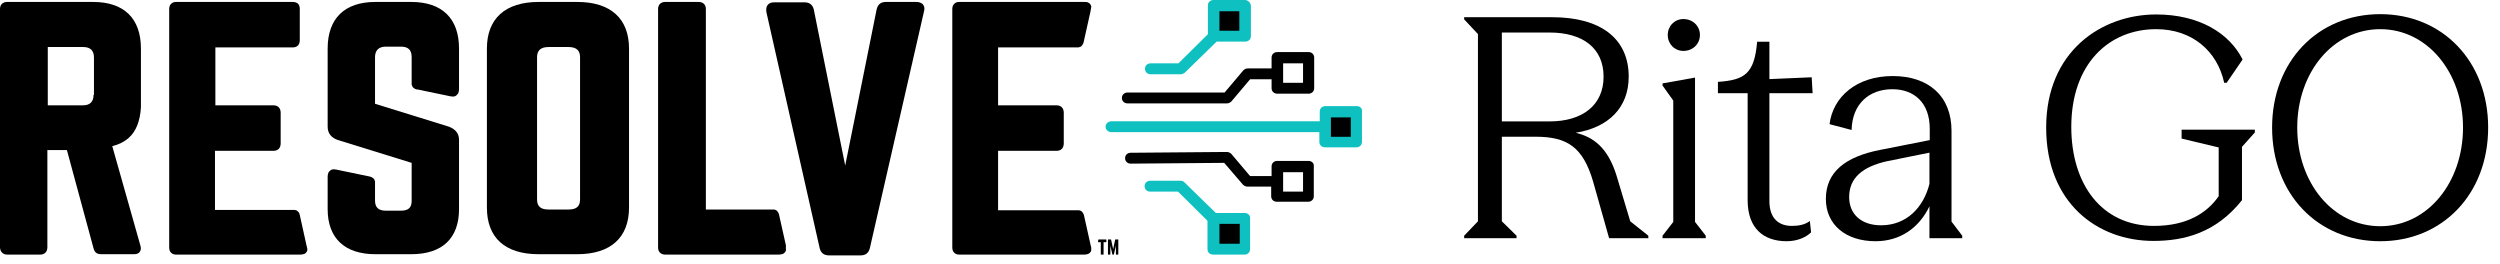
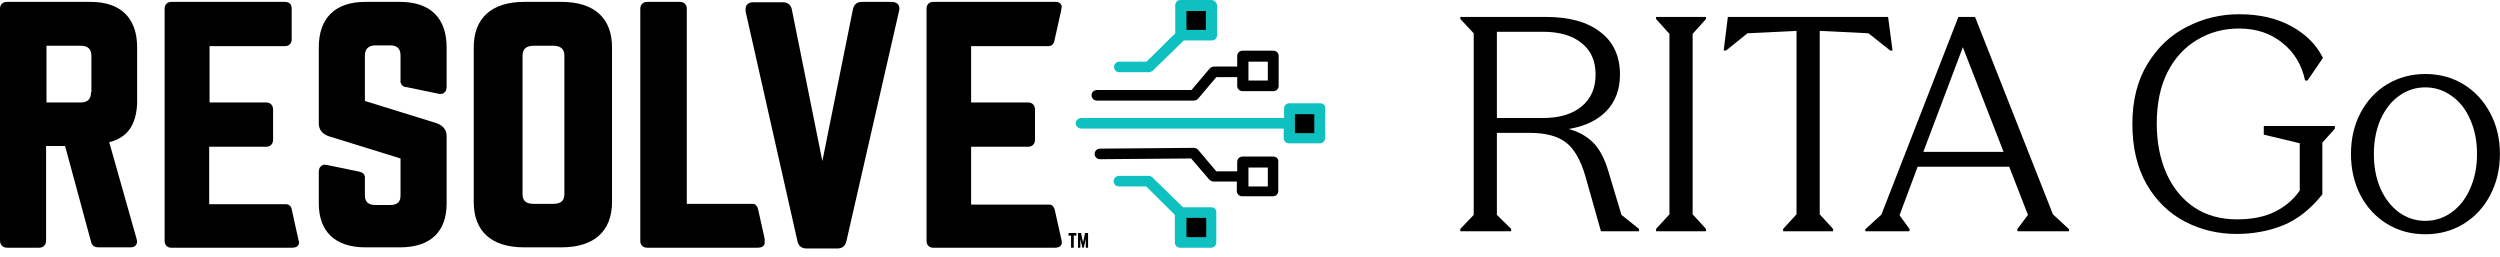
- <svg xmlns="http://www.w3.org/2000/svg" width="180" height="19" viewBox="0 0 180 19" fill="none">
+ <svg xmlns="http://www.w3.org/2000/svg" width="185" height="19" viewBox="0 0 185 19" fill="none">
  <path d="M94.22 3.75H91.955C91.726 3.75 91.554 3.918 91.554 4.142V4.926C91.525 4.926 91.525 4.926 91.525 4.926H89.834C89.72 4.926 89.605 4.982 89.519 5.066L88.172 6.661H81.178C80.948 6.661 80.776 6.829 80.776 7.053C80.776 7.276 80.948 7.444 81.178 7.444H88.344C88.458 7.444 88.573 7.388 88.659 7.304L90.006 5.709H91.525C91.554 5.709 91.554 5.709 91.554 5.709V6.353C91.554 6.577 91.726 6.745 91.955 6.745H94.22C94.449 6.745 94.621 6.577 94.621 6.353V4.142C94.621 3.918 94.449 3.75 94.22 3.75ZM93.819 5.961H92.385V4.562H93.819V5.961Z" fill="black" />
  <path d="M94.22 11.586H91.955C91.726 11.586 91.554 11.754 91.554 11.978V12.678C91.525 12.678 91.525 12.678 91.525 12.678H90.006L88.659 11.083C88.573 10.999 88.458 10.943 88.344 10.943H88.114L81.407 10.999C81.178 10.999 81.006 11.167 81.006 11.39C81.006 11.614 81.178 11.782 81.407 11.782L88.143 11.726L89.49 13.293C89.576 13.377 89.691 13.434 89.806 13.434H91.497C91.525 13.434 91.525 13.434 91.525 13.434V14.133C91.525 14.357 91.697 14.525 91.927 14.525H94.191C94.421 14.525 94.593 14.357 94.593 14.133V11.978C94.621 11.754 94.449 11.586 94.22 11.586ZM93.819 13.797H92.385V12.398H93.819V13.797Z" fill="black" />
  <path d="M97.688 8.032H95.424V10.243H97.688V8.032Z" fill="black" />
  <path d="M97.688 7.64H95.424C95.195 7.64 95.022 7.808 95.022 8.032V8.732H80.031C79.802 8.732 79.601 8.9 79.601 9.124C79.601 9.347 79.802 9.515 80.031 9.515H94.994V10.215C94.994 10.439 95.166 10.607 95.395 10.607H97.66C97.889 10.607 98.061 10.439 98.061 10.215V8.004C98.09 7.808 97.918 7.64 97.688 7.64ZM97.258 9.851H95.825V8.452H97.258V9.851Z" fill="#0EC0C0" />
  <path d="M89.634 15.728H87.369V17.939H89.634V15.728Z" fill="black" />
  <path d="M89.634 15.336H87.541L85.277 13.126C85.191 13.042 85.105 13.014 84.99 13.014H82.811C82.582 13.014 82.41 13.182 82.41 13.405C82.41 13.629 82.582 13.797 82.811 13.797H84.818L86.939 15.896V17.939C86.939 18.163 87.111 18.331 87.34 18.331H89.605C89.834 18.331 90.006 18.163 90.006 17.939V15.728C90.035 15.532 89.863 15.336 89.634 15.336ZM87.799 17.547V16.12H89.261V17.547H87.799Z" fill="#0EC0C0" />
  <path d="M89.634 0.42H87.369V2.631H89.634V0.42Z" fill="black" />
  <path d="M89.634 0H87.369C87.14 0 86.968 0.168 86.968 0.392V2.463L84.847 4.562H82.84C82.611 4.562 82.439 4.73 82.439 4.954C82.439 5.177 82.611 5.345 82.84 5.345H85.019C85.133 5.345 85.219 5.289 85.305 5.233L87.598 2.995H89.662C89.892 2.995 90.064 2.827 90.064 2.603V0.392C90.035 0.196 89.863 0 89.634 0ZM89.232 2.211H87.799V0.812H89.232V2.211Z" fill="#0EC0C0" />
  <path d="M41.563 0.14H38.783C36.375 0.14 35.057 1.343 35.057 3.498V14.945C35.057 17.128 36.375 18.303 38.783 18.303H41.563C43.971 18.303 45.29 17.1 45.29 14.945V3.498C45.29 1.343 43.971 0.14 41.563 0.14ZM41.764 14.357C41.764 14.861 41.506 15.085 40.933 15.085H39.499C38.926 15.085 38.668 14.861 38.668 14.357V4.114C38.668 3.61 38.955 3.386 39.499 3.386H40.933C41.506 3.386 41.764 3.638 41.764 4.114V14.357Z" fill="black" />
  <path d="M65.957 0.14H63.778C63.434 0.14 63.205 0.308 63.119 0.672L60.855 11.922L58.59 0.672C58.504 0.336 58.275 0.168 57.931 0.168H55.752C55.523 0.168 55.38 0.224 55.265 0.364C55.179 0.476 55.15 0.644 55.179 0.868L59.02 17.883C59.106 18.219 59.335 18.387 59.679 18.387H61.972C62.316 18.387 62.546 18.219 62.632 17.855L66.53 0.812C66.587 0.616 66.559 0.448 66.444 0.308C66.329 0.196 66.186 0.14 65.957 0.14Z" fill="black" />
  <path d="M10.147 7.724V7.64C10.147 7.584 10.147 7.5 10.147 7.444V3.498C10.147 1.315 8.915 0.14 6.707 0.14H0.516C0.201 0.14 0 0.336 0 0.644V17.799C0 18.107 0.201 18.331 0.516 18.331H2.895C3.21 18.331 3.411 18.135 3.411 17.799V10.803H4.816L6.736 17.883C6.822 18.247 7.08 18.303 7.281 18.303H9.66C9.889 18.303 10.004 18.219 10.061 18.135C10.118 18.051 10.176 17.939 10.118 17.715L8.083 10.523C8.542 10.411 8.943 10.215 9.259 9.935C9.803 9.459 10.09 8.704 10.147 7.724ZM6.736 6.829C6.736 7.332 6.478 7.584 5.962 7.584H3.44V3.386H5.991C6.507 3.386 6.765 3.638 6.765 4.142V6.829H6.736Z" fill="black" />
  <path d="M56.584 17.659L56.096 15.476C56.096 15.448 56.039 15.252 55.896 15.141C55.867 15.113 55.838 15.113 55.81 15.113C55.781 15.085 55.752 15.085 55.724 15.085C55.724 15.085 55.695 15.085 55.609 15.085H50.822V0.644C50.822 0.336 50.621 0.14 50.306 0.14H47.898C47.583 0.14 47.382 0.336 47.382 0.644V17.827C47.382 18.135 47.583 18.331 47.898 18.331H56.096C56.211 18.331 56.297 18.303 56.383 18.275C56.526 18.191 56.584 18.079 56.584 18.023C56.584 17.967 56.584 17.911 56.584 17.799C56.584 17.743 56.584 17.687 56.584 17.659Z" fill="black" />
  <path d="M22.1 17.799C22.1 17.743 22.072 17.715 22.072 17.687L21.584 15.476C21.556 15.336 21.498 15.252 21.412 15.197L21.384 15.169C21.355 15.141 21.326 15.141 21.298 15.141C21.269 15.113 21.24 15.113 21.212 15.113C21.212 15.113 21.183 15.113 21.097 15.113H15.479V10.859H19.692C20.008 10.859 20.208 10.663 20.208 10.327V8.116C20.208 7.78 20.008 7.584 19.692 7.584H15.507V3.414H21.068C21.412 3.414 21.584 3.218 21.584 2.883V0.644C21.584 0.308 21.412 0.14 21.068 0.14H12.67C12.383 0.14 12.182 0.336 12.182 0.644V17.827C12.182 18.135 12.383 18.331 12.67 18.331H21.642C21.756 18.331 21.842 18.303 21.928 18.275C22.043 18.219 22.1 18.107 22.129 18.023C22.129 17.939 22.129 17.883 22.1 17.799Z" fill="black" />
-   <path d="M29.61 0.14H27.03C24.795 0.14 23.591 1.343 23.591 3.498V9.124C23.591 9.599 23.849 9.907 24.307 10.075L29.639 11.726V14.469C29.639 14.945 29.41 15.169 28.865 15.169H27.776C27.26 15.169 27.002 14.945 27.002 14.441V13.154C27.002 13.098 27.002 13.07 27.002 13.07C27.002 13.042 27.002 13.014 26.973 12.986C26.973 12.986 26.945 12.958 26.945 12.902C26.83 12.762 26.629 12.706 26.601 12.706L24.307 12.23C24.279 12.23 24.221 12.202 24.164 12.202C24.078 12.202 24.021 12.174 23.935 12.202C23.877 12.202 23.763 12.258 23.648 12.426C23.619 12.51 23.591 12.594 23.591 12.706V15.057C23.591 17.156 24.823 18.303 27.03 18.303H29.61C31.846 18.303 33.05 17.156 33.05 15.057V10.075C33.05 9.627 32.821 9.319 32.333 9.124L27.002 7.472V4.114C27.002 3.638 27.26 3.358 27.776 3.358H28.865C29.381 3.358 29.639 3.582 29.639 4.114V5.989C29.639 6.045 29.639 6.073 29.639 6.073C29.639 6.101 29.639 6.129 29.668 6.157C29.668 6.157 29.696 6.185 29.696 6.241C29.811 6.409 30.04 6.465 30.04 6.437L32.333 6.913C32.362 6.913 32.419 6.941 32.477 6.941C32.563 6.941 32.62 6.969 32.706 6.941C32.763 6.941 32.878 6.885 32.993 6.717C33.021 6.633 33.05 6.549 33.05 6.437V3.498C33.05 1.315 31.817 0.14 29.61 0.14Z" fill="black" />
+   <path d="M29.61 0.14H27.03C24.795 0.14 23.591 1.343 23.591 3.498V9.124C23.591 9.599 23.849 9.907 24.307 10.075L29.639 11.726V14.469C29.639 14.945 29.41 15.169 28.865 15.169H27.776C27.26 15.169 27.002 14.945 27.002 14.441V13.154C27.002 13.098 27.002 13.07 27.002 13.07C27.002 13.042 27.002 13.014 26.973 12.986C26.973 12.986 26.945 12.958 26.945 12.902C26.83 12.762 26.629 12.706 26.601 12.706L24.307 12.23C24.279 12.23 24.221 12.202 24.164 12.202C24.078 12.202 24.021 12.174 23.935 12.202C23.877 12.202 23.763 12.258 23.648 12.426C23.619 12.51 23.591 12.594 23.591 12.706V15.057C23.591 17.156 24.823 18.303 27.03 18.303H29.61C31.846 18.303 33.05 17.156 33.05 15.057V10.075C33.05 9.627 32.821 9.319 32.334 9.124L27.002 7.472V4.114C27.002 3.638 27.26 3.358 27.776 3.358H28.865C29.381 3.358 29.639 3.582 29.639 4.114V5.989C29.639 6.045 29.639 6.073 29.639 6.073C29.639 6.101 29.639 6.129 29.668 6.157C29.668 6.157 29.696 6.185 29.696 6.241C29.811 6.409 30.04 6.465 30.04 6.437L32.334 6.913C32.362 6.913 32.419 6.941 32.477 6.941C32.563 6.941 32.62 6.969 32.706 6.941C32.763 6.941 32.878 6.885 32.993 6.717C33.021 6.633 33.05 6.549 33.05 6.437V3.498C33.05 1.315 31.817 0.14 29.61 0.14Z" fill="black" />
  <path d="M78.569 0.448C78.54 0.308 78.397 0.196 78.368 0.196C78.282 0.14 78.197 0.14 78.082 0.14H69.052C68.766 0.14 68.565 0.336 68.565 0.644V17.827C68.565 18.135 68.766 18.331 69.052 18.331H78.082C78.197 18.331 78.282 18.303 78.368 18.275C78.512 18.191 78.569 18.079 78.569 18.023C78.569 17.967 78.569 17.911 78.569 17.827C78.569 17.771 78.54 17.743 78.54 17.715L78.053 15.532C78.053 15.504 77.996 15.309 77.853 15.197C77.824 15.169 77.795 15.169 77.766 15.169C77.738 15.141 77.709 15.141 77.68 15.141C77.68 15.141 77.652 15.141 77.566 15.141H71.862V10.859H76.075C76.391 10.859 76.591 10.663 76.591 10.327V8.116C76.591 7.78 76.391 7.584 76.075 7.584H71.862V3.414H77.423C77.48 3.414 77.508 3.414 77.566 3.414C77.623 3.414 77.623 3.414 77.652 3.414C77.68 3.414 77.709 3.386 77.738 3.386C77.738 3.386 77.766 3.358 77.824 3.358C77.967 3.246 78.025 3.051 78.025 3.023C78.197 2.295 78.34 1.567 78.512 0.84C78.512 0.812 78.54 0.728 78.54 0.672C78.569 0.532 78.569 0.504 78.569 0.448Z" fill="black" />
  <path d="M79.085 17.24L79.056 17.407C79.056 17.407 79.056 17.436 79.085 17.436H79.257V18.303C79.257 18.331 79.257 18.331 79.286 18.331H79.429C79.458 18.331 79.458 18.331 79.458 18.303V17.436H79.63C79.658 17.436 79.658 17.436 79.658 17.407V17.268C79.658 17.268 79.658 17.24 79.63 17.24H79.085Z" fill="black" />
  <path d="M80.318 17.24C80.289 17.24 80.289 17.24 80.289 17.268L80.146 17.939L80.002 17.268C80.002 17.24 80.002 17.24 79.974 17.24H79.802C79.773 17.24 79.773 17.24 79.773 17.268V18.303C79.773 18.331 79.773 18.331 79.802 18.331H79.916C79.945 18.331 79.945 18.331 79.945 18.303V17.687L80.088 18.303C80.088 18.331 80.088 18.331 80.117 18.331H80.174C80.203 18.331 80.203 18.331 80.203 18.303L80.346 17.687V18.303C80.346 18.331 80.346 18.331 80.375 18.331H80.49C80.518 18.331 80.518 18.331 80.518 18.303V17.268C80.518 17.24 80.518 17.24 80.49 17.24H80.318Z" fill="black" />
-   <path d="M105.419 17.148V16.971L106.412 15.934V2.453L105.419 1.394V1.239H111.751C115.26 1.239 117.267 2.784 117.267 5.52C117.267 7.748 115.811 9.182 113.45 9.558C114.708 9.866 115.745 10.595 116.385 12.624L117.378 15.934L118.68 16.971V17.148H115.855L114.708 13.088C113.98 10.595 112.855 9.844 110.56 9.844H108.133V15.934L109.192 16.971V17.148H105.419ZM111.575 8.741C113.936 8.741 115.458 7.572 115.458 5.52C115.458 3.446 113.936 2.342 111.575 2.342H108.133V8.741H111.575Z" fill="black" />
-   <path d="M122.042 15.978L122.814 16.971V17.148H119.703V16.971L120.475 15.978V7.241L119.703 6.16V6.005L122.042 5.586V15.978ZM121.204 3.666C120.564 3.666 120.078 3.159 120.078 2.519C120.078 1.879 120.564 1.372 121.204 1.372C121.888 1.372 122.395 1.879 122.395 2.519C122.395 3.159 121.888 3.666 121.204 3.666Z" fill="black" />
-   <path d="M128.633 17.368C127 17.368 125.83 16.464 125.83 14.412V6.711H123.69V5.895C125.61 5.762 126.316 5.321 126.514 3.004H127.397V5.696L130.442 5.564L130.508 6.711H127.397V14.478C127.397 15.78 128.125 16.265 129.008 16.265C129.449 16.265 129.934 16.199 130.31 15.912L130.398 16.729C130.067 17.059 129.449 17.368 128.633 17.368Z" fill="black" />
-   <path d="M135.037 17.368C132.896 17.368 131.462 16.177 131.462 14.323C131.462 12.382 132.874 11.279 135.368 10.793L138.942 10.087V9.271C138.942 7.395 137.817 6.424 136.25 6.424C134.595 6.424 133.36 7.461 133.316 9.359L131.727 8.94C131.97 6.976 133.669 5.476 136.272 5.476C138.854 5.476 140.509 6.91 140.509 9.425V15.956L141.281 16.971V17.148H138.92V14.853C138.17 16.42 136.802 17.368 135.037 17.368ZM133.139 14.191C133.139 15.427 134.022 16.221 135.434 16.221C137.309 16.221 138.501 14.897 138.92 13.242V10.992L135.853 11.61C134.088 12.007 133.139 12.823 133.139 14.191Z" fill="black" />
-   <path d="M155.046 17.346C151.03 17.346 147.324 14.632 147.324 9.182C147.324 3.688 151.317 1.041 155.245 1.041C158.334 1.041 160.518 2.387 161.467 4.284L160.32 5.961H160.143C159.636 3.644 157.804 2.1 155.245 2.1C151.825 2.1 149.133 4.615 149.133 9.138C149.133 13.264 151.317 16.265 155.09 16.265C157.451 16.265 158.907 15.338 159.746 14.125V10.617L157.076 9.977V9.337H162.35V9.536L161.423 10.572V14.412C159.547 16.773 157.253 17.346 155.046 17.346Z" fill="black" />
-   <path d="M171.38 17.368C166.857 17.368 163.591 13.948 163.591 9.182C163.591 4.439 166.857 1.019 171.38 1.019C175.859 1.019 179.147 4.417 179.147 9.182C179.147 13.97 175.859 17.368 171.38 17.368ZM171.38 16.287C174.778 16.287 177.337 13.154 177.337 9.182C177.337 5.233 174.778 2.1 171.38 2.1C167.96 2.1 165.401 5.233 165.401 9.182C165.401 13.154 167.96 16.287 171.38 16.287Z" fill="black" />
+   <path d="M108.064 16.938L109.054 15.903V2.462L108.064 1.405V1.252H114.378C116.123 1.252 117.473 1.625 118.426 2.373C119.394 3.107 119.878 4.155 119.878 5.519C119.878 6.62 119.541 7.521 118.866 8.226C118.191 8.915 117.26 9.355 116.072 9.546C116.761 9.722 117.348 10.037 117.832 10.492C118.316 10.946 118.705 11.65 118.998 12.604L119.988 15.903L121.286 16.938V17.113H118.47L117.326 13.066C116.974 11.848 116.49 11.005 115.874 10.536C115.258 10.066 114.363 9.832 113.19 9.832H110.77V15.903L111.826 16.938V17.113H108.064V16.938ZM114.202 8.732C115.39 8.732 116.329 8.453 117.018 7.896C117.722 7.324 118.074 6.532 118.074 5.519C118.074 4.508 117.729 3.73 117.04 3.188C116.351 2.63 115.405 2.352 114.202 2.352H110.77V8.732H114.202Z" fill="black" />
+   <path d="M126.245 16.938V17.113H122.549V16.938L123.539 15.86V2.506L122.549 1.405V1.252H126.245V1.405L125.255 2.506V15.86L126.245 16.938Z" fill="black" />
+   <path d="M131.953 16.938L132.943 15.86V2.285L129.313 2.462L127.729 3.737H127.553L127.861 1.252H139.719L140.049 3.737H139.873L138.267 2.462L134.659 2.285V15.86L135.649 16.938V17.113H131.953V16.938Z" fill="black" />
+   <path d="M138.035 16.959L139.223 15.882L144.921 1.252H146.153L151.917 15.86L153.105 16.959V17.113H149.299L149.277 16.959L150.069 15.903L148.683 12.339H141.907L140.565 15.925L141.313 16.959L141.291 17.113H138.035V16.959ZM148.265 11.239L145.251 3.495L142.325 11.239H148.265Z" fill="black" />
+   <path d="M165.496 17.311C164.117 17.311 162.841 17.003 161.668 16.387C160.494 15.771 159.556 14.855 158.852 13.637C158.148 12.405 157.796 10.917 157.796 9.171C157.796 7.426 158.17 5.945 158.918 4.728C159.666 3.495 160.641 2.579 161.844 1.978C163.046 1.361 164.33 1.054 165.694 1.054C167.19 1.054 168.473 1.347 169.544 1.933C170.629 2.52 171.414 3.305 171.898 4.287L170.754 5.96H170.578C170.328 4.786 169.764 3.855 168.884 3.166C168.018 2.462 166.955 2.11 165.694 2.11C164.55 2.11 163.516 2.388 162.592 2.946C161.668 3.488 160.934 4.287 160.392 5.343C159.864 6.399 159.6 7.661 159.6 9.127C159.6 10.506 159.834 11.731 160.304 12.802C160.773 13.872 161.455 14.716 162.35 15.332C163.244 15.933 164.308 16.233 165.54 16.233C166.654 16.233 167.593 16.043 168.356 15.662C169.118 15.28 169.727 14.759 170.182 14.1V10.601L167.52 9.963V9.325H172.778V9.524L171.854 10.557V14.386C170.988 15.471 170.02 16.233 168.95 16.674C167.894 17.099 166.742 17.311 165.496 17.311Z" fill="black" />
+   <path d="M179.472 17.334C178.416 17.334 177.47 17.077 176.634 16.564C175.798 16.05 175.145 15.346 174.676 14.451C174.207 13.542 173.972 12.523 173.972 11.393C173.972 10.264 174.207 9.252 174.676 8.357C175.145 7.463 175.798 6.759 176.634 6.245C177.485 5.732 178.431 5.476 179.472 5.476C180.528 5.476 181.474 5.732 182.31 6.245C183.146 6.759 183.799 7.463 184.268 8.357C184.752 9.252 184.994 10.264 184.994 11.393C184.994 12.523 184.752 13.542 184.268 14.451C183.799 15.346 183.146 16.05 182.31 16.564C181.474 17.077 180.528 17.334 179.472 17.334ZM179.472 16.343C180.191 16.343 180.843 16.131 181.43 15.706C182.017 15.28 182.471 14.694 182.794 13.945C183.131 13.197 183.3 12.347 183.3 11.393C183.3 10.44 183.131 9.589 182.794 8.841C182.471 8.094 182.017 7.514 181.43 7.104C180.843 6.678 180.191 6.465 179.472 6.465C178.753 6.465 178.101 6.678 177.514 7.104C176.942 7.514 176.487 8.101 176.15 8.864C175.827 9.611 175.666 10.455 175.666 11.393C175.666 12.347 175.827 13.197 176.15 13.945C176.487 14.694 176.942 15.28 177.514 15.706C178.101 16.131 178.753 16.343 179.472 16.343Z" fill="black" />
</svg>
